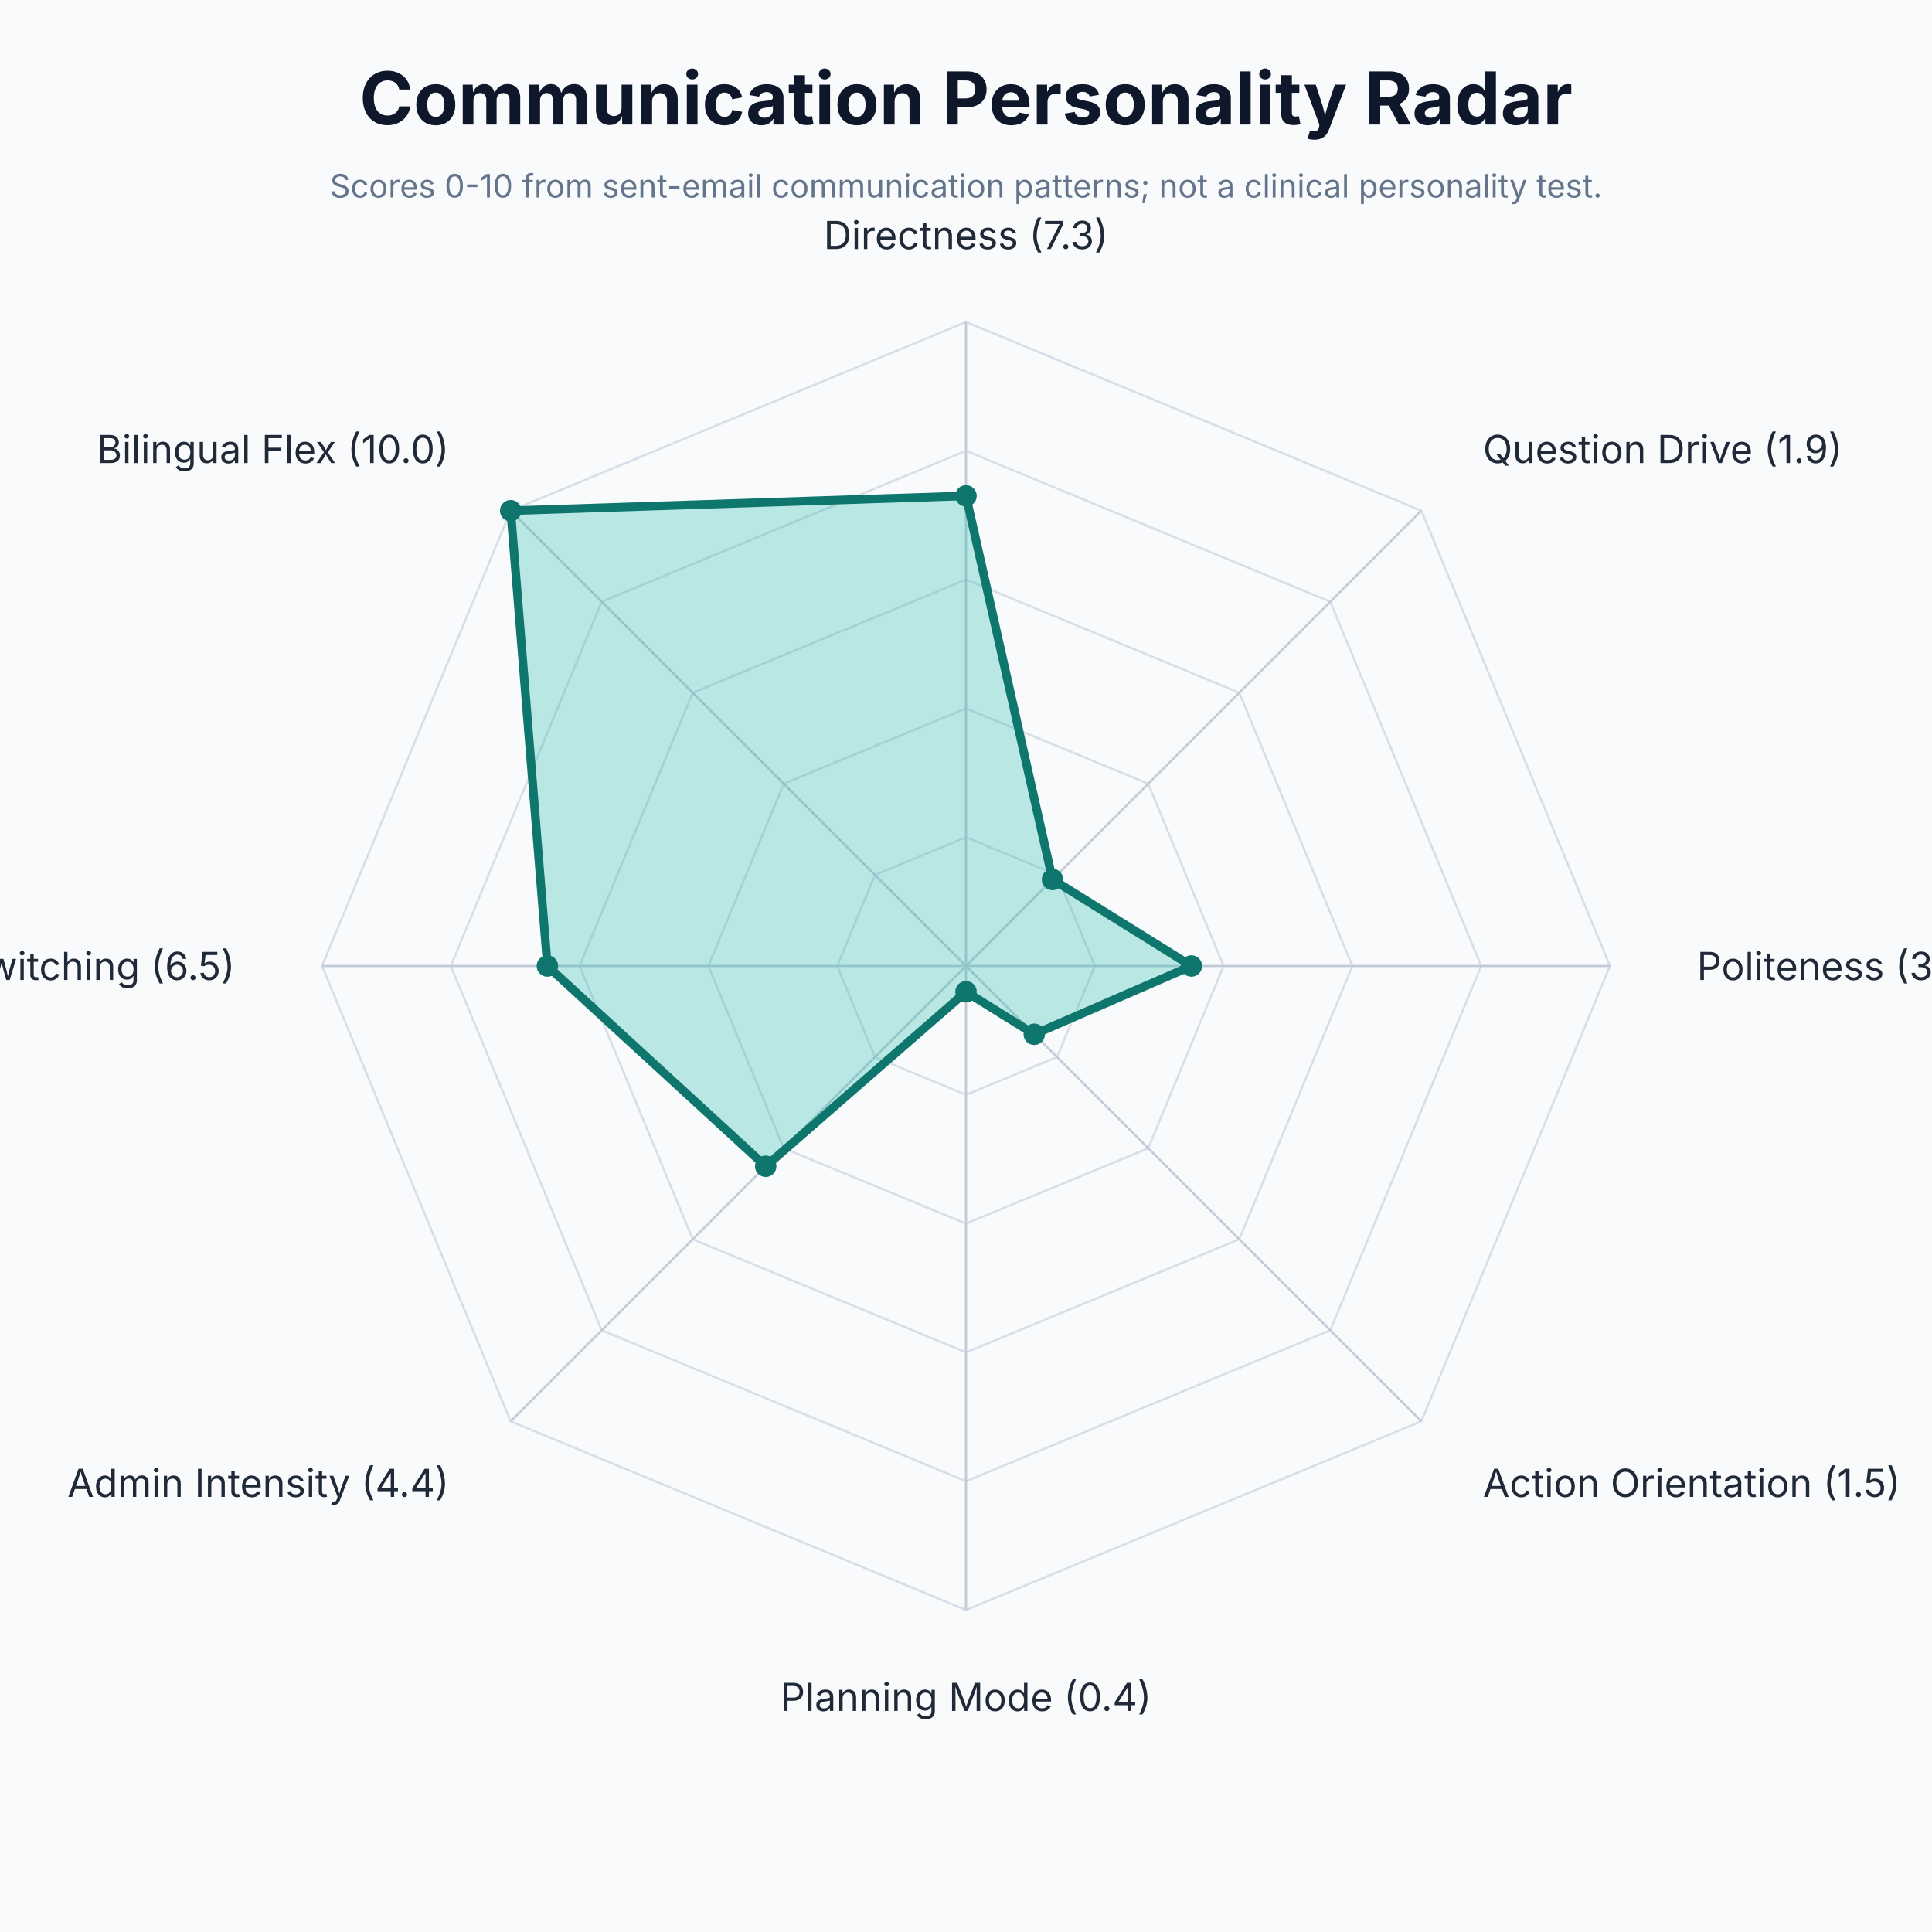
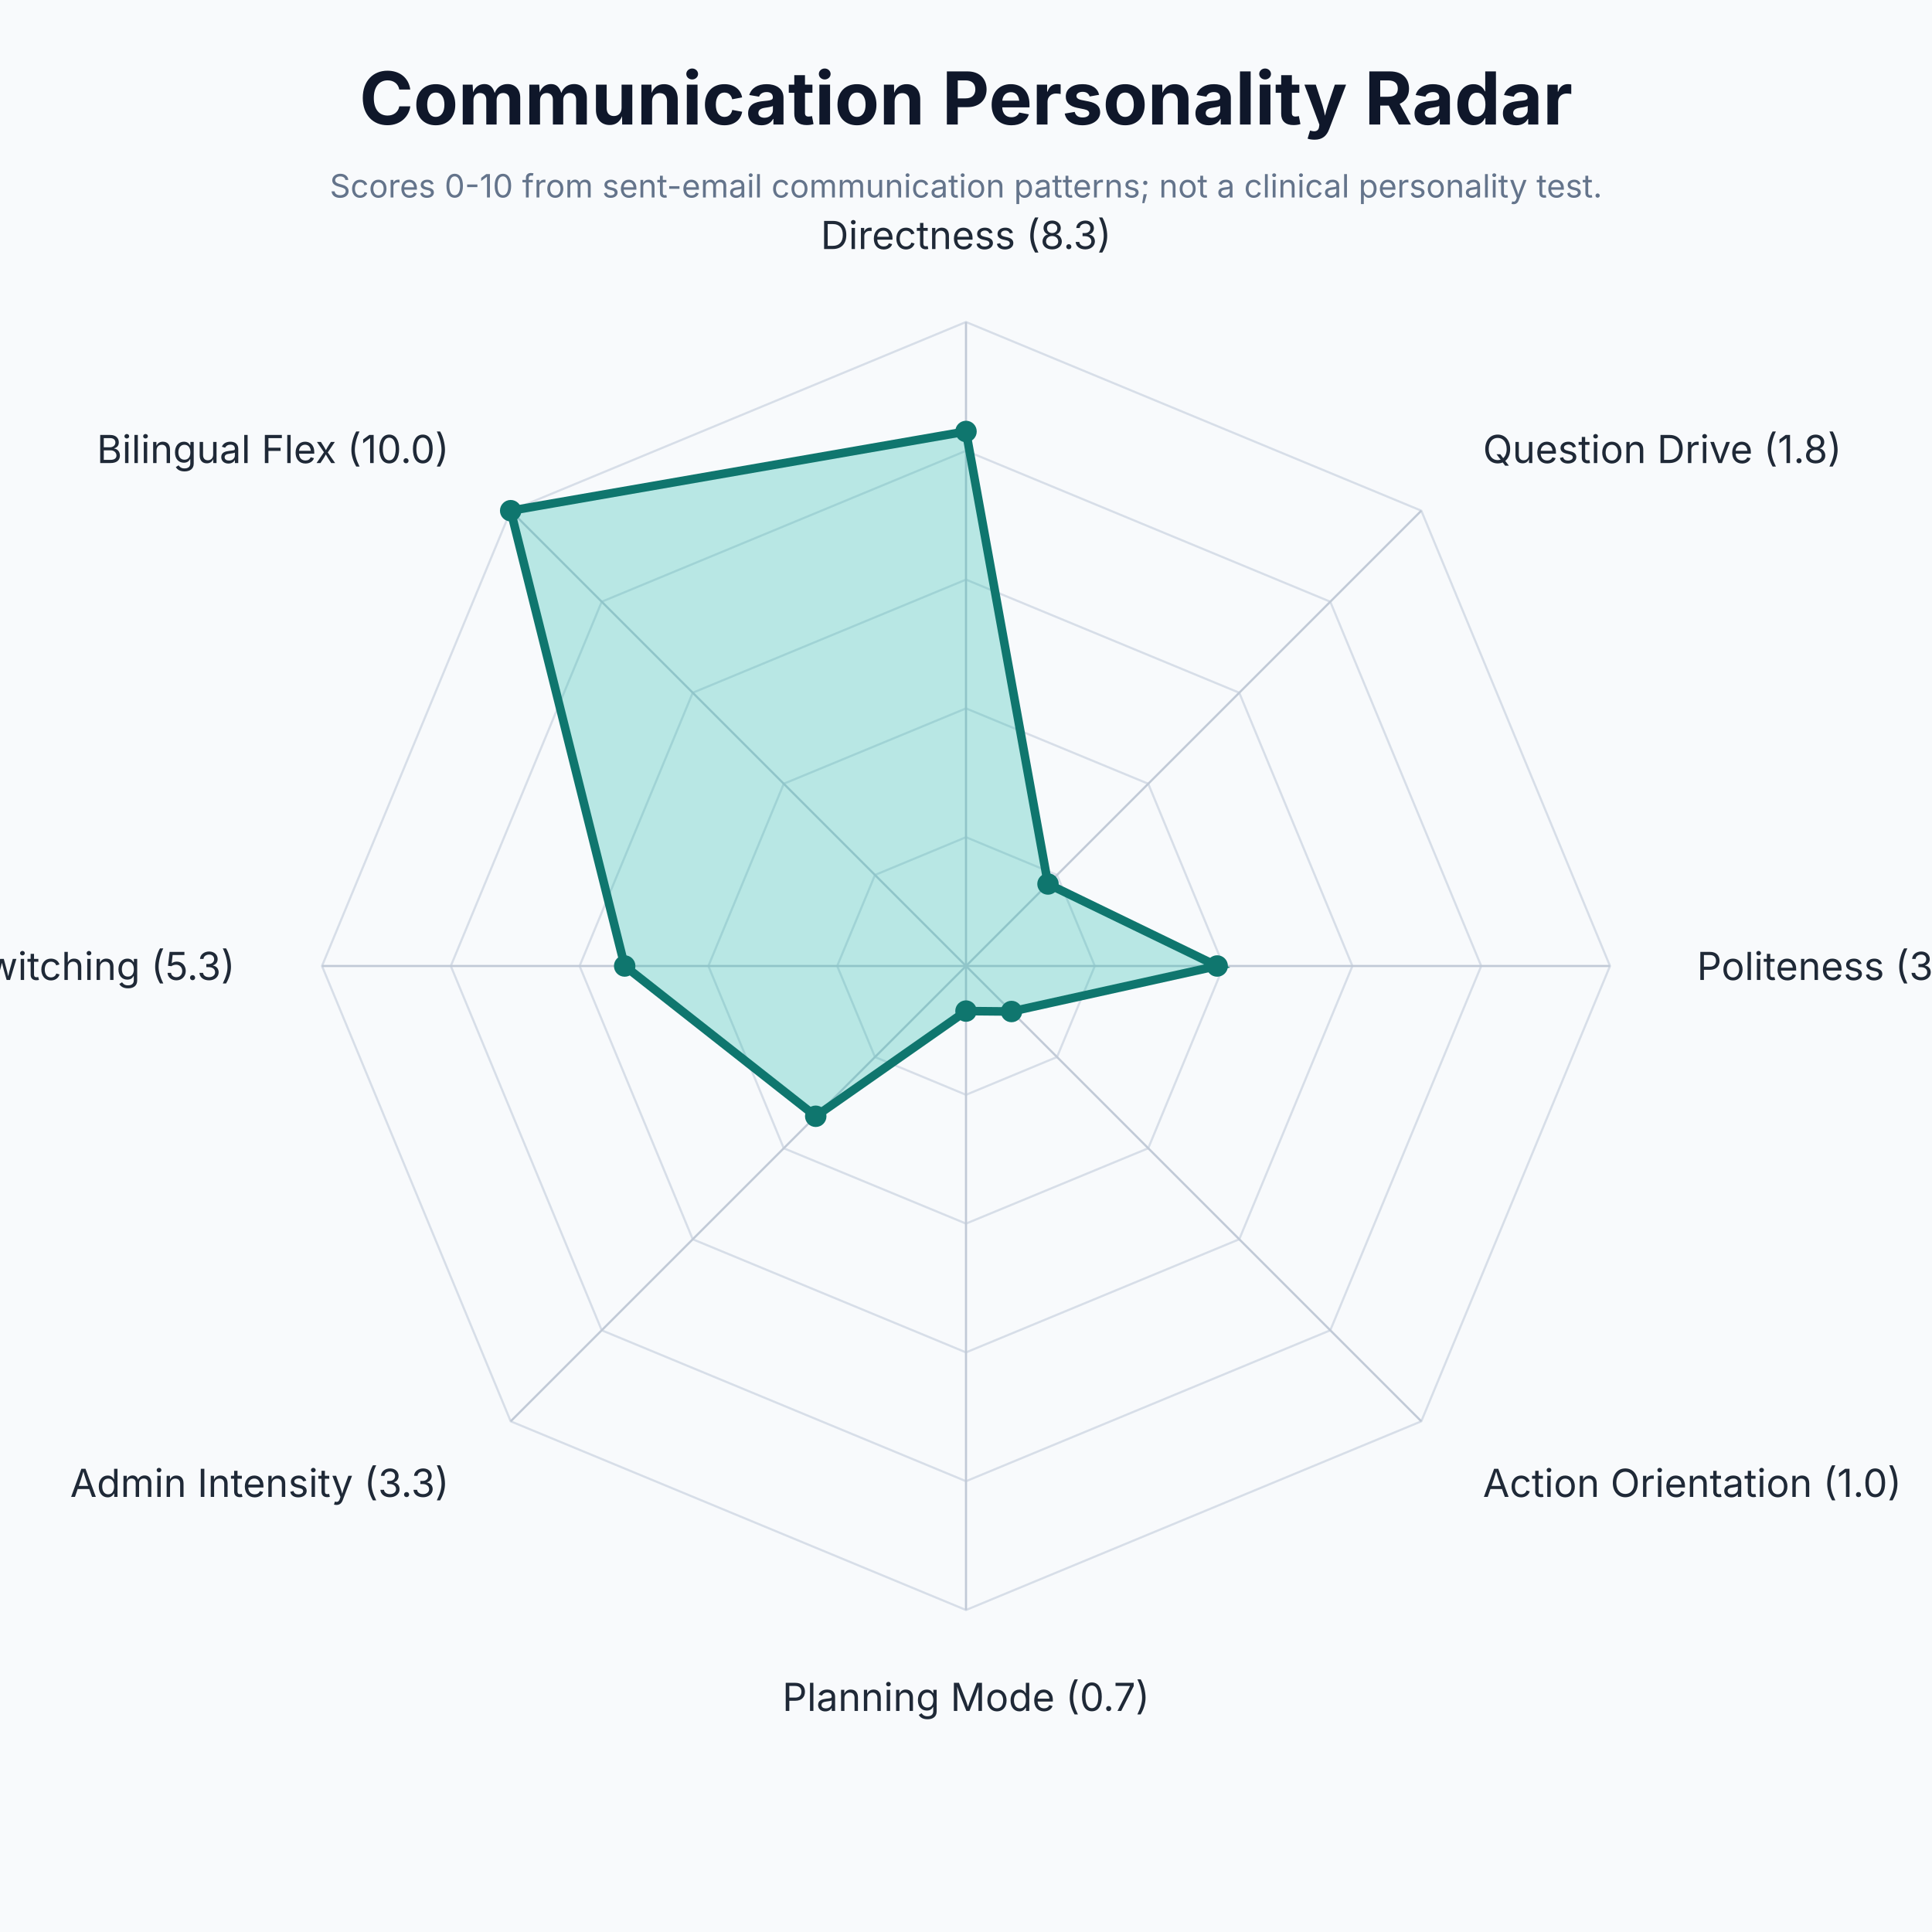
<svg xmlns="http://www.w3.org/2000/svg" width="900" height="900" viewBox="0 0 900 900" role="img" aria-label="Communication Personality Radar">
  <rect width="100%" height="100%" fill="#f8fafc" />
  <text x="450.0" y="58" text-anchor="middle" font-family="Inter, Segoe UI, Arial" font-size="34" font-weight="700" fill="#0f172a">Communication Personality Radar</text>
  <text x="450.0" y="92" text-anchor="middle" font-family="Inter, Segoe UI, Arial" font-size="15" fill="#64748b">Scores 0-10 from sent-email communication patterns; not a clinical personality test.</text>
  <g>
    <polygon points="450.0,390.0 492.4,407.6 510.0,450.0 492.4,492.4 450.0,510.0 407.6,492.4 390.0,450.0 407.6,407.6" fill="none" stroke="#d7dee8" stroke-width="1" />
    <polygon points="450.0,330.0 534.9,365.1 570.0,450.0 534.9,534.9 450.0,570.0 365.1,534.9 330.0,450.0 365.1,365.1" fill="none" stroke="#d7dee8" stroke-width="1" />
    <polygon points="450.0,270.0 577.3,322.7 630.0,450.0 577.3,577.3 450.0,630.0 322.7,577.3 270.0,450.0 322.7,322.7" fill="none" stroke="#d7dee8" stroke-width="1" />
    <polygon points="450.0,210.0 619.7,280.3 690.0,450.0 619.7,619.7 450.0,690.0 280.3,619.7 210.0,450.0 280.3,280.3" fill="none" stroke="#d7dee8" stroke-width="1" />
    <polygon points="450.0,150.0 662.1,237.9 750.0,450.0 662.1,662.1 450.0,750.0 237.9,662.1 150.0,450.0 237.9,237.9" fill="none" stroke="#d7dee8" stroke-width="1" />
    <line x1="450.0" y1="450.0" x2="450.0" y2="150.0" stroke="#c1cad7" stroke-width="1" />
    <line x1="450.0" y1="450.0" x2="662.1" y2="237.9" stroke="#c1cad7" stroke-width="1" />
    <line x1="450.0" y1="450.0" x2="750.0" y2="450.0" stroke="#c1cad7" stroke-width="1" />
    <line x1="450.0" y1="450.0" x2="662.1" y2="662.1" stroke="#c1cad7" stroke-width="1" />
    <line x1="450.0" y1="450.0" x2="450.0" y2="750.0" stroke="#c1cad7" stroke-width="1" />
    <line x1="450.0" y1="450.0" x2="237.9" y2="662.1" stroke="#c1cad7" stroke-width="1" />
    <line x1="450.0" y1="450.0" x2="150.0" y2="450.0" stroke="#c1cad7" stroke-width="1" />
    <line x1="450.0" y1="450.0" x2="237.9" y2="237.9" stroke="#c1cad7" stroke-width="1" />
-     <polygon points="450.0,231.0 490.3,409.7 555.0,450.0 481.8,481.8 450.0,462.0 356.7,543.3 255.0,450.0 237.9,237.9" fill="#14b8a6" fill-opacity="0.28" stroke="#0f766e" stroke-width="4" />
-     <circle cx="450.0" cy="231.0" r="5" fill="#0f766e" />
-     <circle cx="490.3" cy="409.7" r="5" fill="#0f766e" />
-     <circle cx="555.0" cy="450.0" r="5" fill="#0f766e" />
-     <circle cx="481.8" cy="481.8" r="5" fill="#0f766e" />
-     <circle cx="450.0" cy="462.0" r="5" fill="#0f766e" />
-     <circle cx="356.7" cy="543.3" r="5" fill="#0f766e" />
-     <circle cx="255.0" cy="450.0" r="5" fill="#0f766e" />
+     <polygon points="450.0,201.0 488.2,411.8 567.0,450.0 471.2,471.2 450.0,471.0 380.0,520.0 291.0,450.0 237.9,237.9" fill="#14b8a6" fill-opacity="0.28" stroke="#0f766e" stroke-width="4" />
+     <circle cx="450.0" cy="201.0" r="5" fill="#0f766e" />
+     <circle cx="488.2" cy="411.8" r="5" fill="#0f766e" />
+     <circle cx="567.0" cy="450.0" r="5" fill="#0f766e" />
+     <circle cx="471.2" cy="471.2" r="5" fill="#0f766e" />
+     <circle cx="450.0" cy="471.0" r="5" fill="#0f766e" />
+     <circle cx="380.0" cy="520.0" r="5" fill="#0f766e" />
+     <circle cx="291.0" cy="450.0" r="5" fill="#0f766e" />
    <circle cx="237.9" cy="237.9" r="5" fill="#0f766e" />
-     <text x="450.0" y="109.5" text-anchor="middle" dominant-baseline="middle" font-family="Inter, Segoe UI, Arial" font-size="18" fill="#1f2937">Directness (7.3)</text>
-     <text x="690.8" y="209.2" text-anchor="start" dominant-baseline="middle" font-family="Inter, Segoe UI, Arial" font-size="18" fill="#1f2937">Question Drive (1.9)</text>
-     <text x="790.5" y="450.0" text-anchor="start" dominant-baseline="middle" font-family="Inter, Segoe UI, Arial" font-size="18" fill="#1f2937">Politeness (3.5)</text>
-     <text x="690.8" y="690.8" text-anchor="start" dominant-baseline="middle" font-family="Inter, Segoe UI, Arial" font-size="18" fill="#1f2937">Action Orientation (1.5)</text>
-     <text x="450.0" y="790.5" text-anchor="middle" dominant-baseline="middle" font-family="Inter, Segoe UI, Arial" font-size="18" fill="#1f2937">Planning Mode (0.4)</text>
-     <text x="209.2" y="690.8" text-anchor="end" dominant-baseline="middle" font-family="Inter, Segoe UI, Arial" font-size="18" fill="#1f2937">Admin Intensity (4.4)</text>
-     <text x="109.5" y="450.0" text-anchor="end" dominant-baseline="middle" font-family="Inter, Segoe UI, Arial" font-size="18" fill="#1f2937">Context Switching (6.5)</text>
+     <text x="450.0" y="109.5" text-anchor="middle" dominant-baseline="middle" font-family="Inter, Segoe UI, Arial" font-size="18" fill="#1f2937">Directness (8.3)</text>
+     <text x="690.8" y="209.2" text-anchor="start" dominant-baseline="middle" font-family="Inter, Segoe UI, Arial" font-size="18" fill="#1f2937">Question Drive (1.8)</text>
+     <text x="790.5" y="450.0" text-anchor="start" dominant-baseline="middle" font-family="Inter, Segoe UI, Arial" font-size="18" fill="#1f2937">Politeness (3.9)</text>
+     <text x="690.8" y="690.8" text-anchor="start" dominant-baseline="middle" font-family="Inter, Segoe UI, Arial" font-size="18" fill="#1f2937">Action Orientation (1.0)</text>
+     <text x="450.0" y="790.5" text-anchor="middle" dominant-baseline="middle" font-family="Inter, Segoe UI, Arial" font-size="18" fill="#1f2937">Planning Mode (0.7)</text>
+     <text x="209.2" y="690.8" text-anchor="end" dominant-baseline="middle" font-family="Inter, Segoe UI, Arial" font-size="18" fill="#1f2937">Admin Intensity (3.3)</text>
+     <text x="109.5" y="450.0" text-anchor="end" dominant-baseline="middle" font-family="Inter, Segoe UI, Arial" font-size="18" fill="#1f2937">Context Switching (5.3)</text>
    <text x="209.2" y="209.2" text-anchor="end" dominant-baseline="middle" font-family="Inter, Segoe UI, Arial" font-size="18" fill="#1f2937">Bilingual Flex (10.0)</text>
  </g>
</svg>
